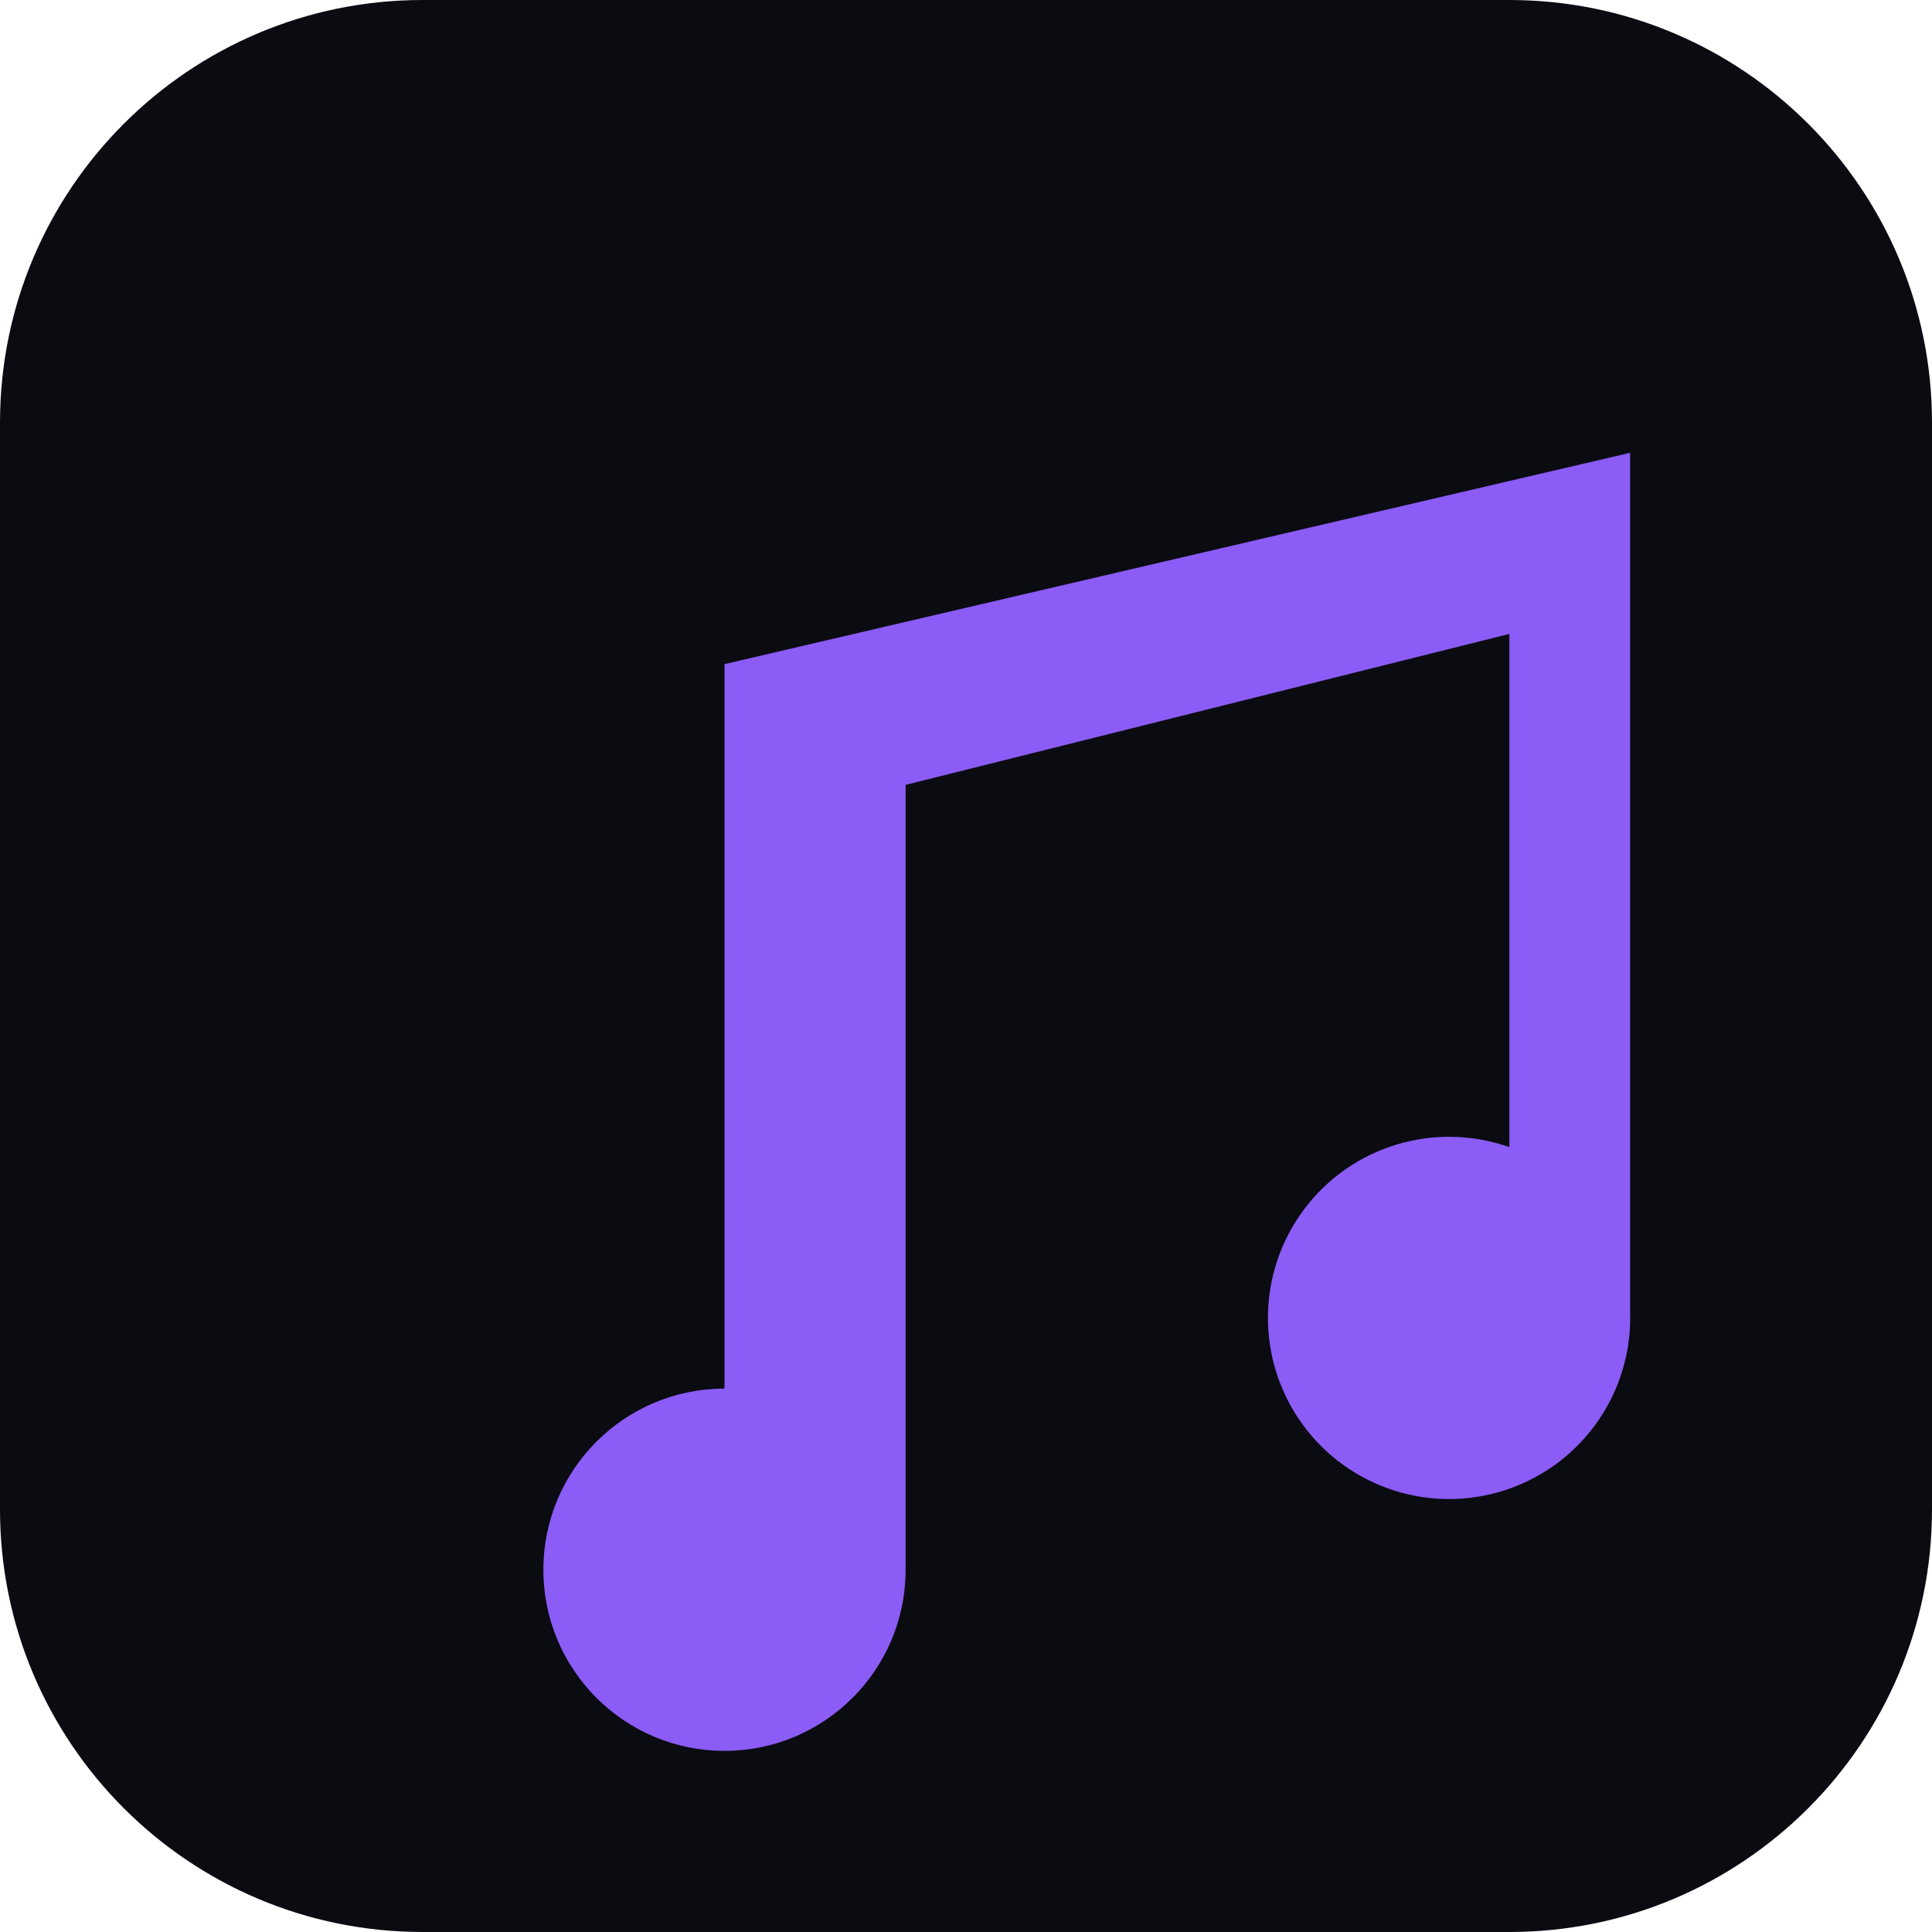
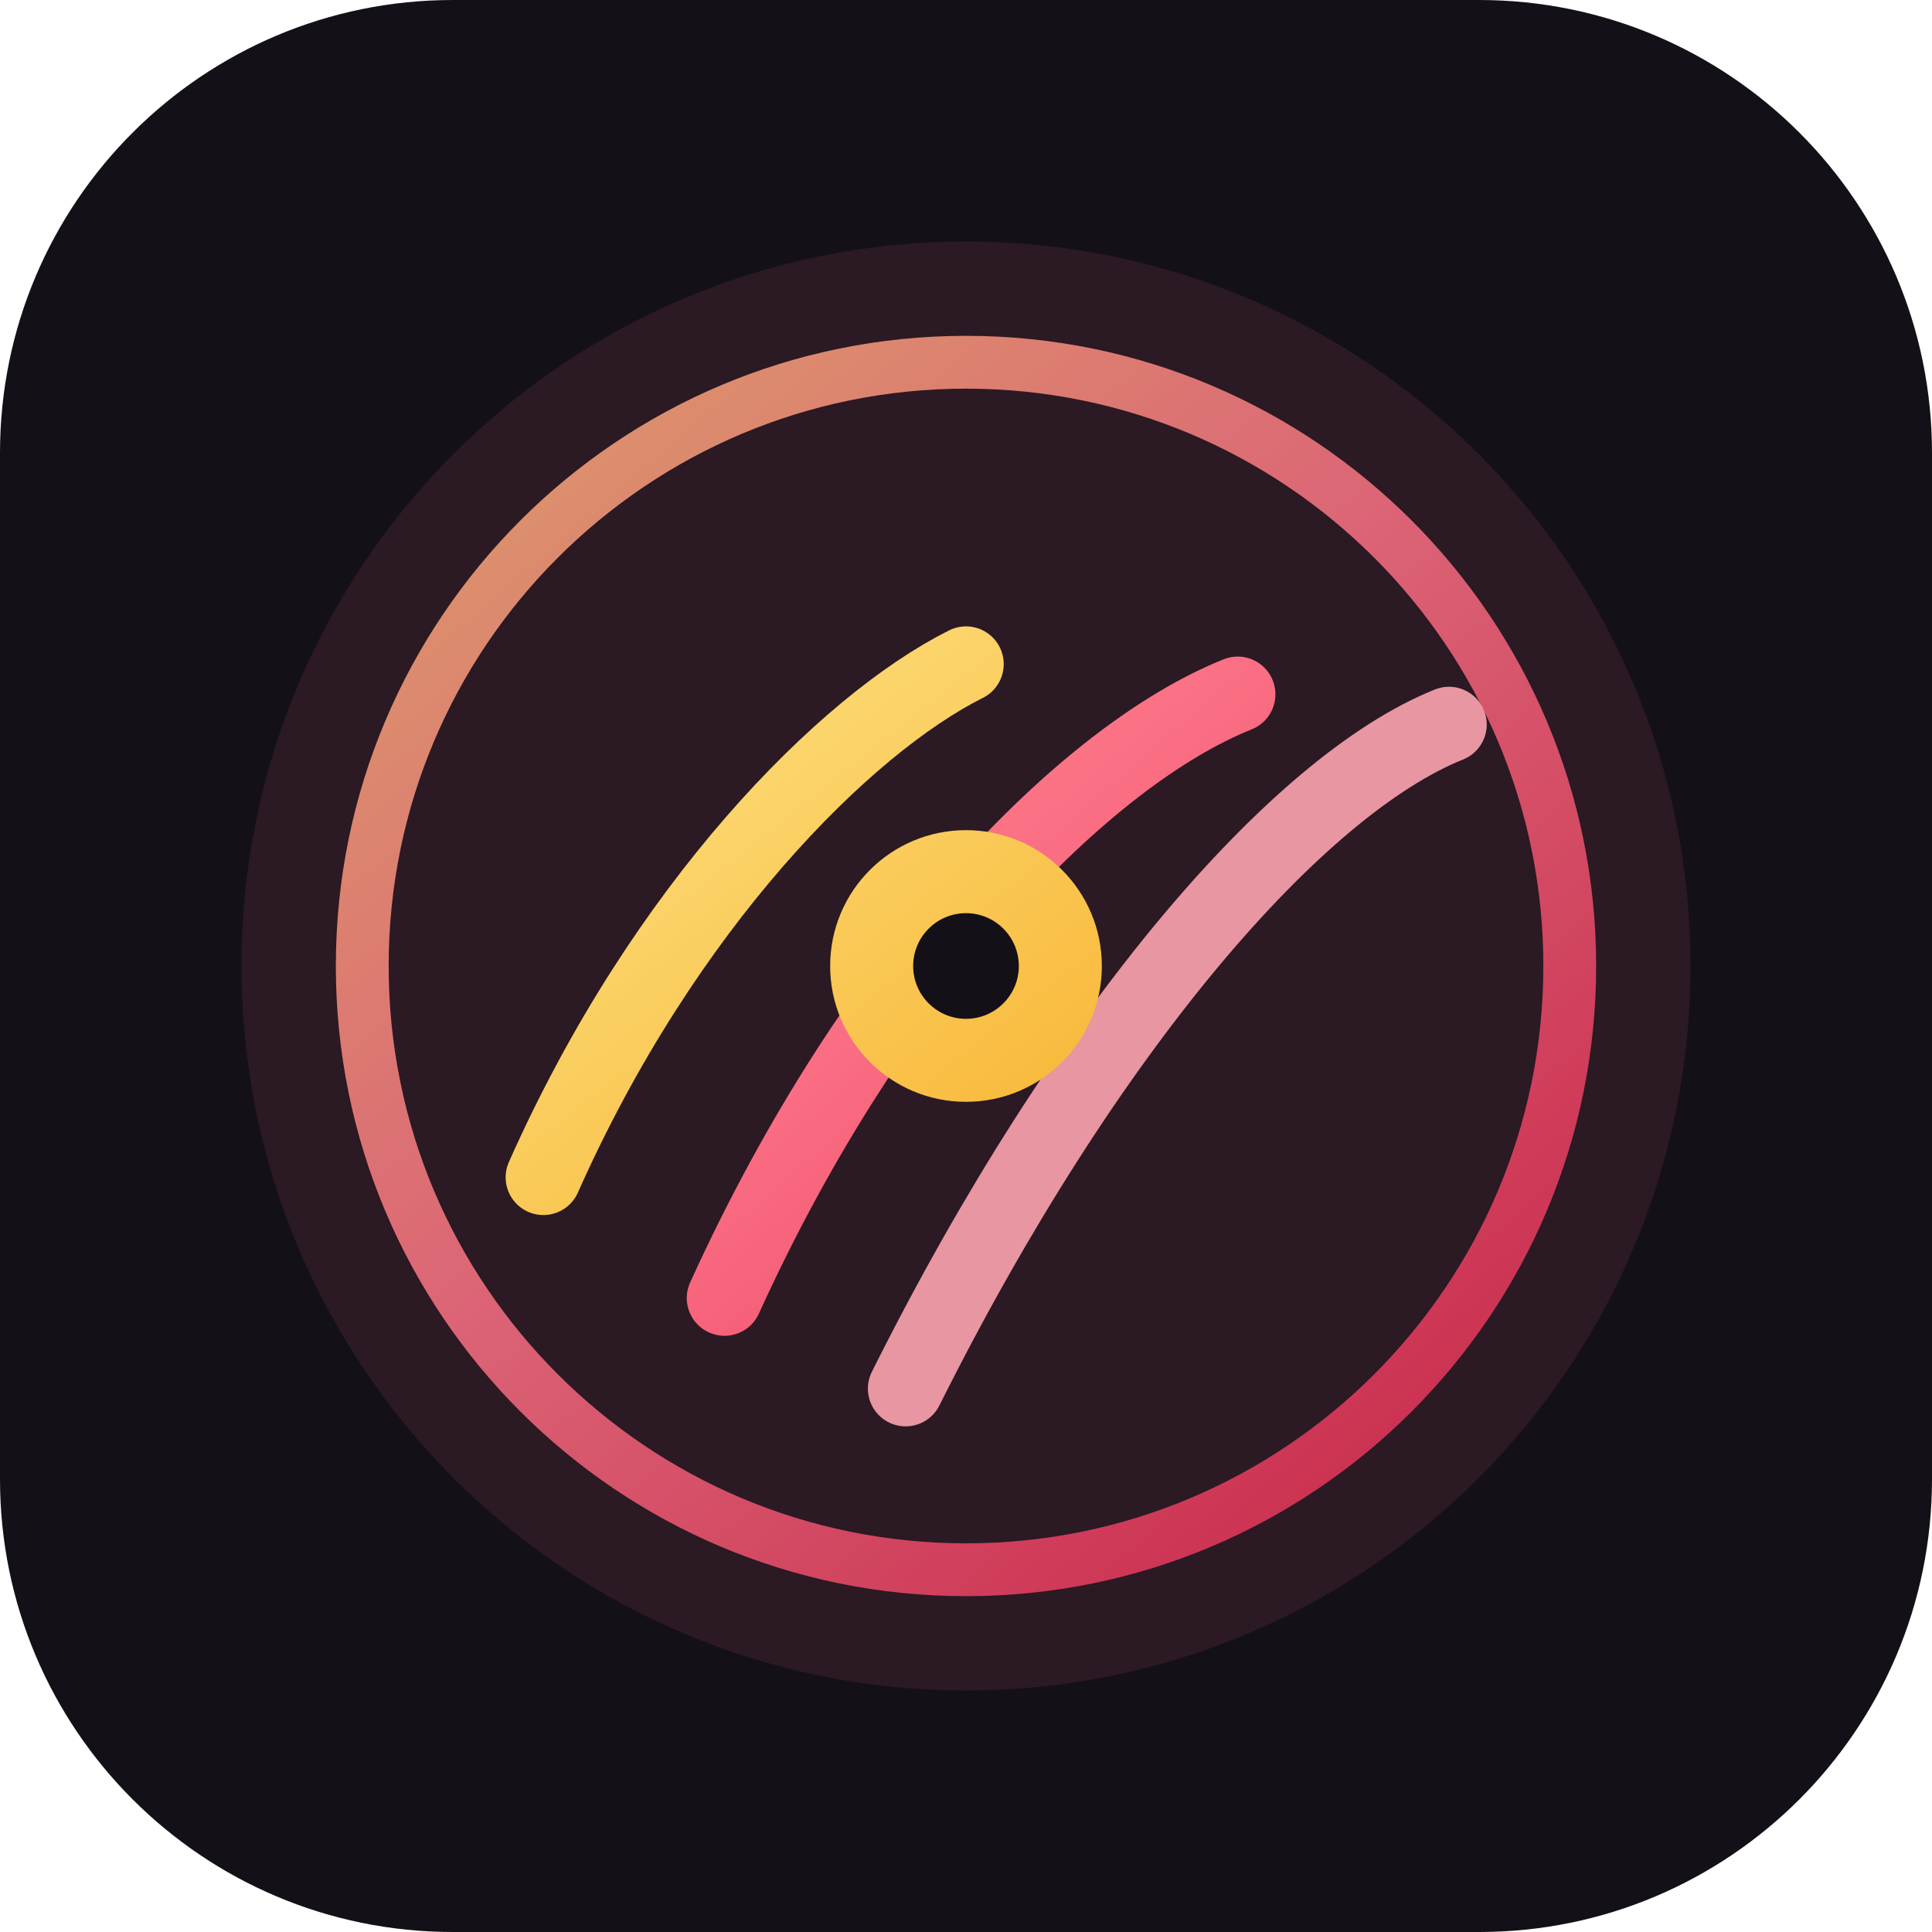
- <svg xmlns="http://www.w3.org/2000/svg" viewBox="0 0 128 128">
-   <rect width="128" height="128" rx="28" fill="#0b0b12" />
-   <path d="M48 92a12 12 0 1 0 12 12V52l40-10v34a12 12 0 1 0 8 11V30L48 44z" fill="#8b5cf6" />
+ <svg xmlns="http://www.w3.org/2000/svg" viewBox="0 0 128 128" role="img" aria-label="Raag">
+   <defs>
+     <linearGradient id="raag-fire" x1="24" y1="20" x2="104" y2="112" gradientUnits="userSpaceOnUse">
+       <stop stop-color="#fdba74" />
+       <stop offset="0.45" stop-color="#fb7185" />
+       <stop offset="1" stop-color="#e11d48" />
+     </linearGradient>
+     <linearGradient id="raag-gold" x1="40" y1="36" x2="88" y2="96" gradientUnits="userSpaceOnUse">
+       <stop stop-color="#fde68a" />
+       <stop offset="1" stop-color="#f59e0b" />
+     </linearGradient>
+   </defs>
+   <rect width="128" height="128" rx="30" fill="#141018" />
+   <circle cx="64" cy="64" r="48" fill="#fb7185" opacity="0.1" />
+   <circle cx="64" cy="64" r="40" fill="none" stroke="url(#raag-fire)" stroke-width="3.5" opacity="0.85" />
+   <path d="M36 78c8-18 20-30 28-34" fill="none" stroke="url(#raag-gold)" stroke-width="5" stroke-linecap="round" />
+   <path d="M48 86c10-22 24-36 34-40" fill="none" stroke="url(#raag-fire)" stroke-width="5" stroke-linecap="round" />
+   <path d="M60 92c12-24 26-40 36-44" fill="none" stroke="#fda4af" stroke-width="5" stroke-linecap="round" opacity="0.9" />
+   <circle cx="64" cy="64" r="9" fill="url(#raag-gold)" />
+   <circle cx="64" cy="64" r="3.5" fill="#141018" />
</svg>
